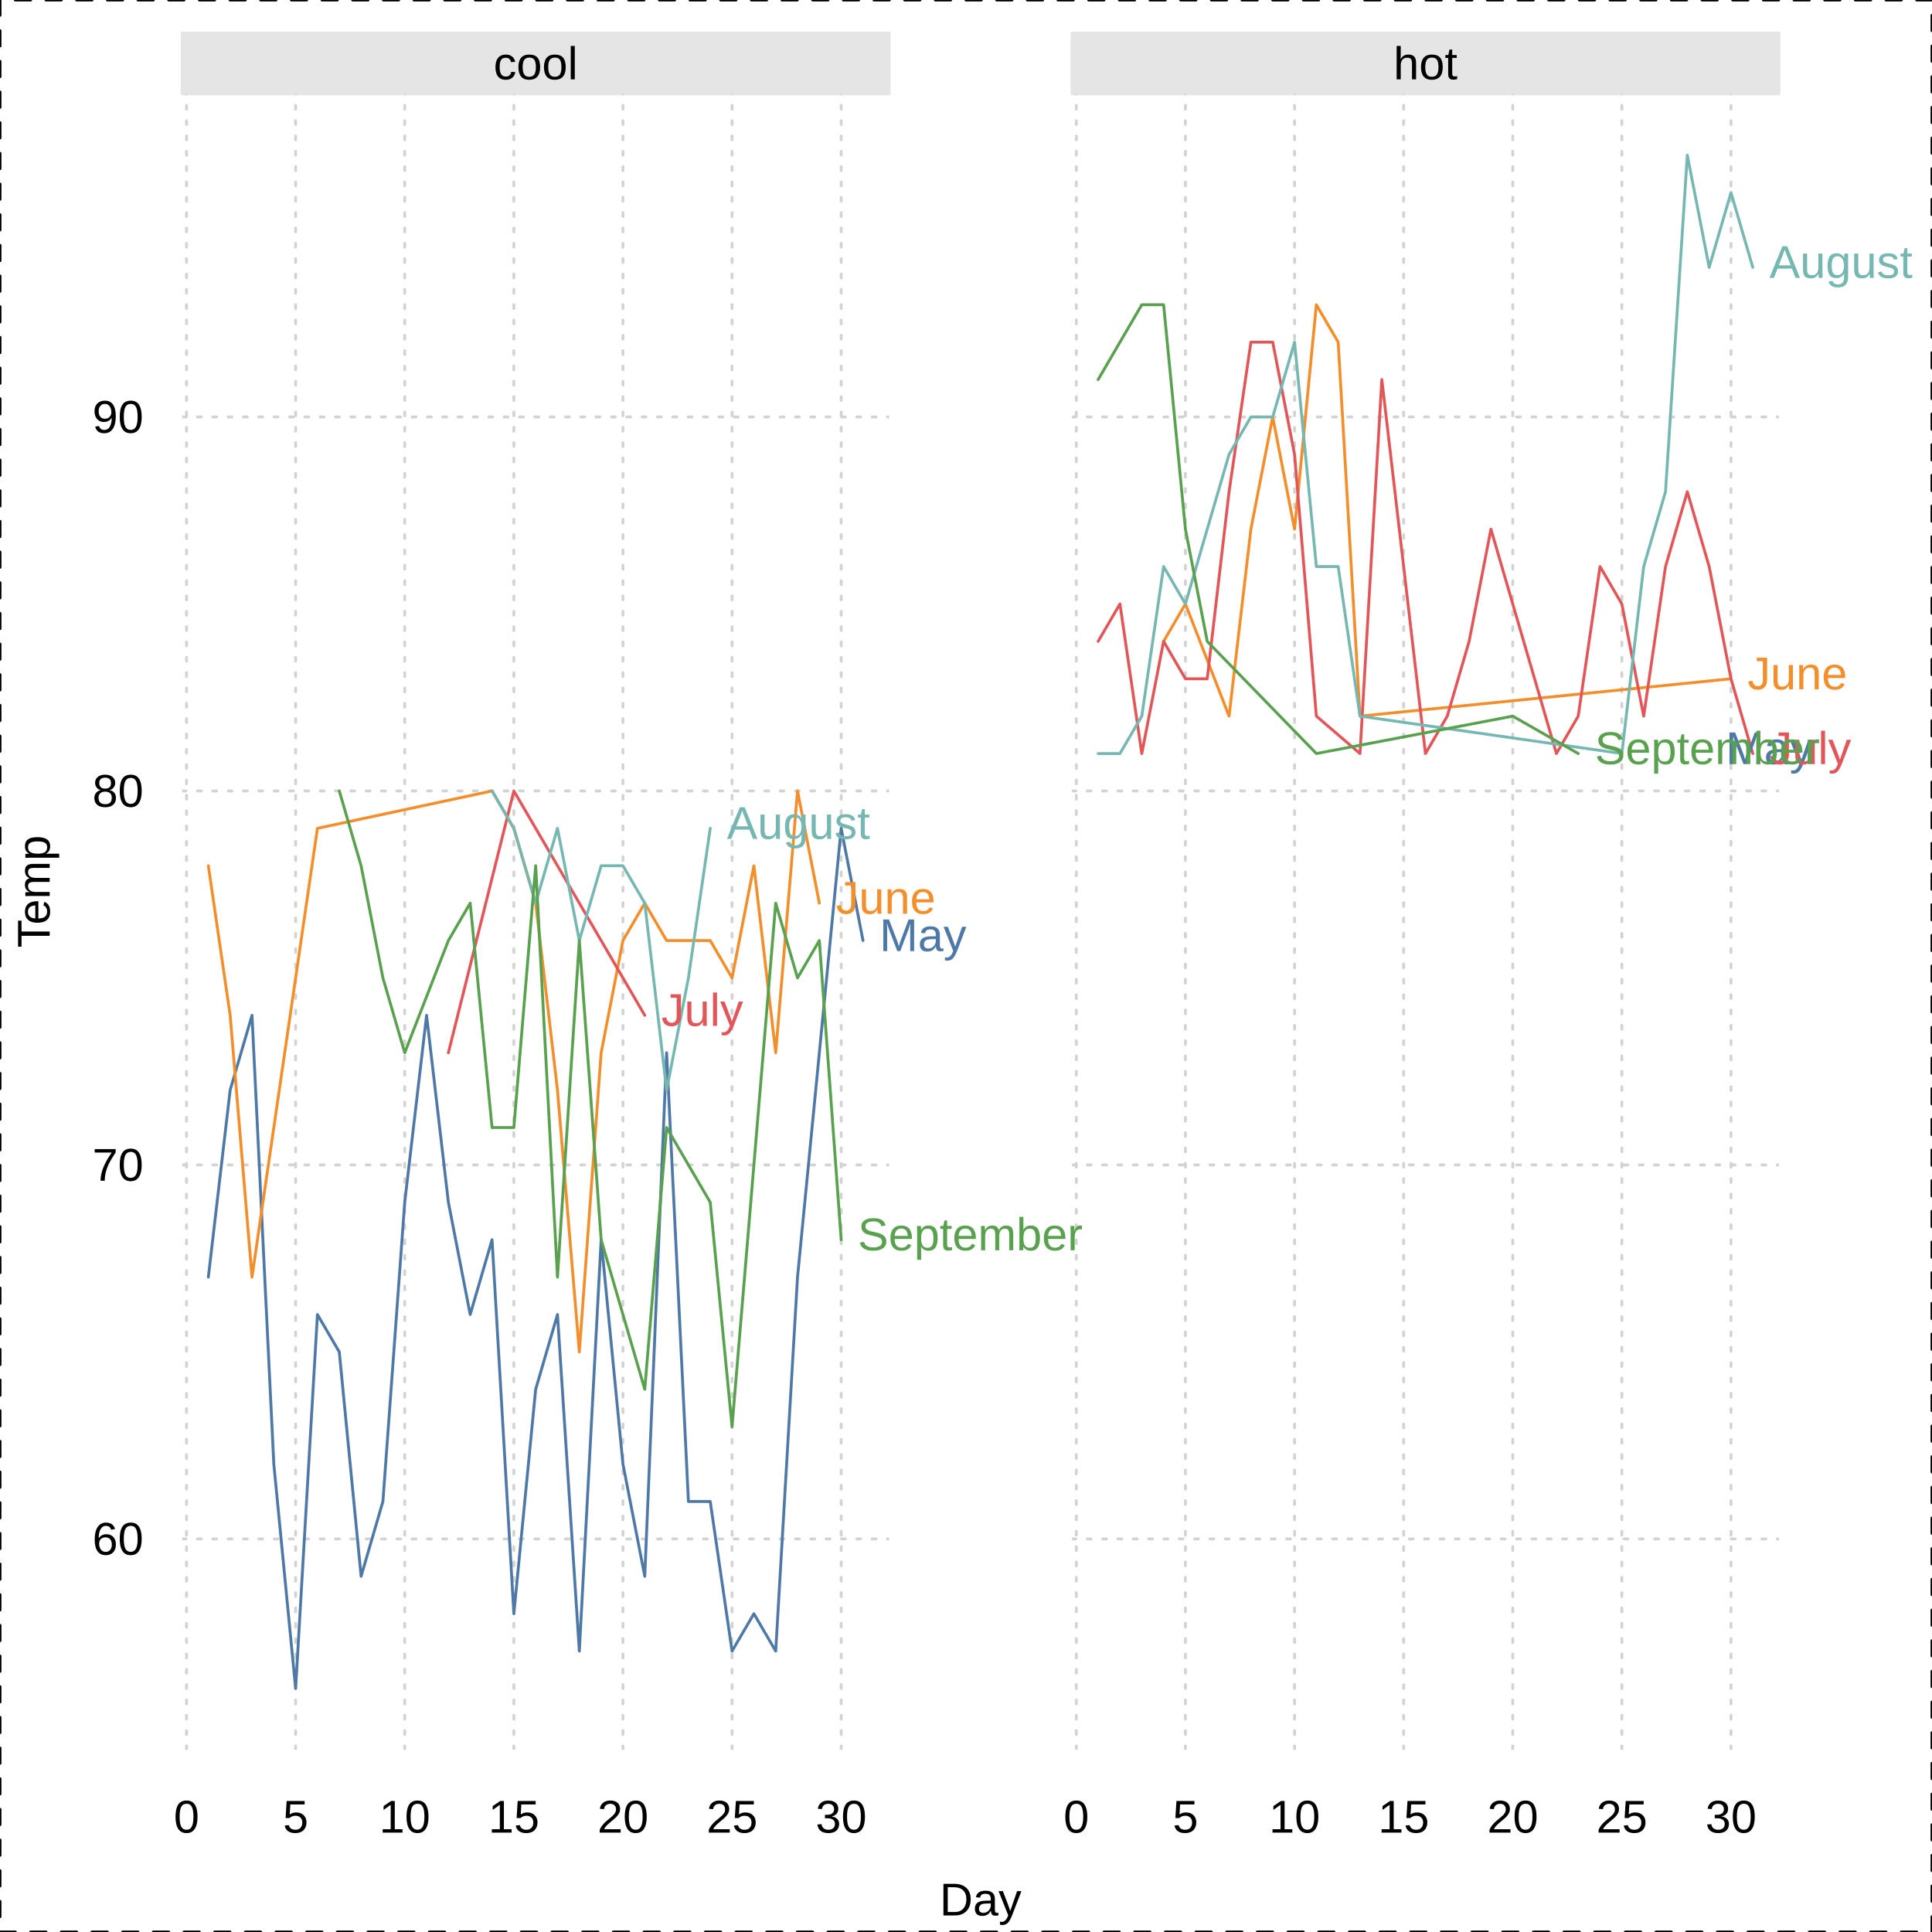
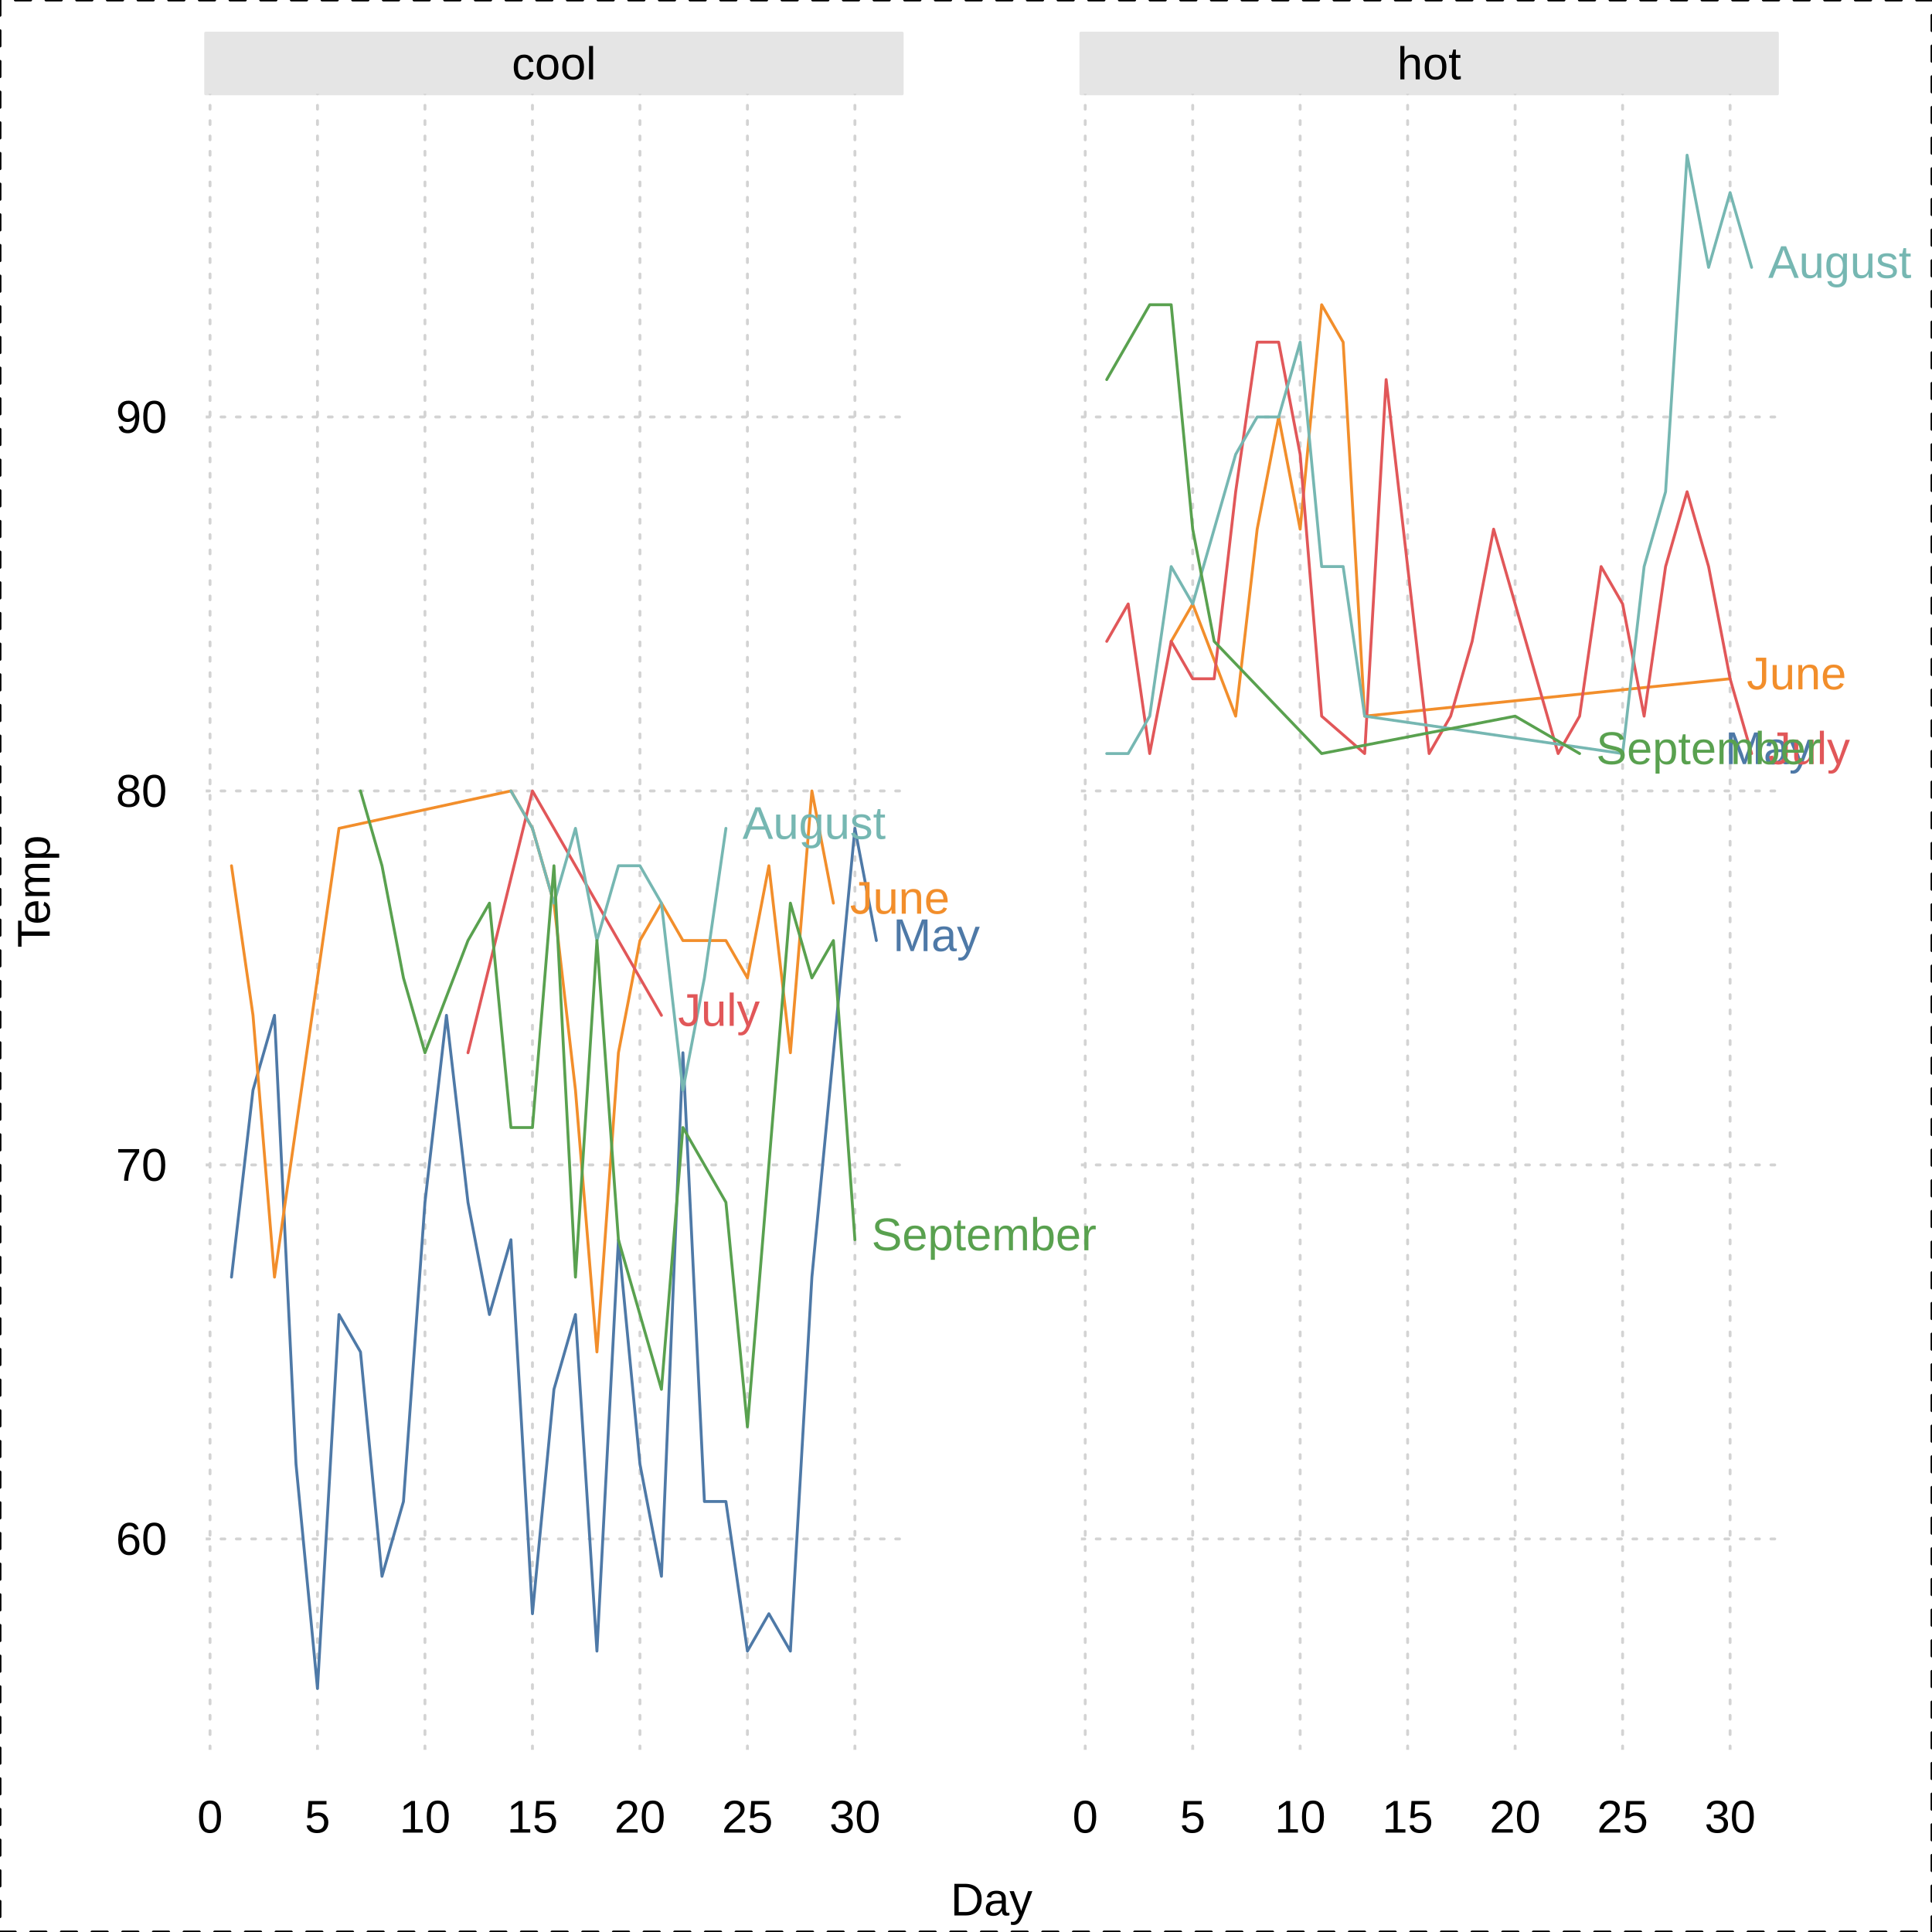
<svg xmlns="http://www.w3.org/2000/svg" width="504.00pt" height="504.00pt" viewBox="0 0 504.00 504.00">
  <g class="svglite">
    <defs>
      <style type="text/css">
    .svglite line, .svglite polyline, .svglite polygon, .svglite path, .svglite rect, .svglite circle {
      fill: none;
      stroke: #000000;
      stroke-linecap: round;
      stroke-linejoin: round;
      stroke-miterlimit: 10.00;
    }
    .svglite text {
      white-space: pre;
    }
    .svglite g.glyphgroup path {
      fill: inherit;
      stroke: none;
    }
  </style>
    </defs>
    <rect width="100%" height="100%" style="stroke: none; fill: #FFFFFF;" />
    <defs>
      <clipPath id="cpMC4wMHw1MDQuMDB8MC4wMHw1MDQuMDA=">
        <rect x="0.00" y="0.00" width="504.00" height="504.00" />
      </clipPath>
    </defs>
    <g clip-path="url(#cpMC4wMHw1MDQuMDB8MC4wMHw1MDQuMDA=)">
-       <text x="255.80" y="499.68" text-anchor="middle" style="font-size: 12.00px; font-family: &quot;Liberation Sans&quot;;" textLength="21.34px" lengthAdjust="spacingAndGlyphs">Day</text>
+       <text x="258.66" y="499.68" text-anchor="middle" style="font-size: 12.00px; font-family: &quot;Liberation Sans&quot;;" textLength="21.34px" lengthAdjust="spacingAndGlyphs">Day</text>
      <text transform="translate(12.96,232.56) rotate(-90)" text-anchor="middle" style="font-size: 12.00px; font-family: &quot;Liberation Sans&quot;;" textLength="29.34px" lengthAdjust="spacingAndGlyphs">Temp</text>
    </g>
    <defs>
-       <clipPath id="cpNDcuNTJ8MjMxLjk2fDI0LjQ4fDQ1Ni40OA==">
-         <rect x="47.52" y="24.48" width="184.44" height="432.00" />
+       <clipPath id="cpNTMuNjZ8MjM1LjM1fDI0LjQ4fDQ1Ni40OA==">
+         <rect x="53.66" y="24.48" width="181.69" height="432.00" />
      </clipPath>
    </defs>
-     <g clip-path="url(#cpNDcuNTJ8MjMxLjk2fDI0LjQ4fDQ1Ni40OA==)">
+     <g clip-path="url(#cpNTMuNjZ8MjM1LjM1fDI0LjQ4fDQ1Ni40OA==)">
</g>
    <g clip-path="url(#cpMC4wMHw1MDQuMDB8MC4wMHw1MDQuMDA=)">
-       <text x="48.66" y="478.08" text-anchor="middle" style="font-size: 12.00px; font-family: &quot;Liberation Sans&quot;;" textLength="6.67px" lengthAdjust="spacingAndGlyphs">0</text>
-       <text x="77.12" y="478.08" text-anchor="middle" style="font-size: 12.00px; font-family: &quot;Liberation Sans&quot;;" textLength="6.67px" lengthAdjust="spacingAndGlyphs">5</text>
-       <text x="105.58" y="478.08" text-anchor="middle" style="font-size: 12.00px; font-family: &quot;Liberation Sans&quot;;" textLength="13.34px" lengthAdjust="spacingAndGlyphs">10</text>
-       <text x="134.05" y="478.08" text-anchor="middle" style="font-size: 12.00px; font-family: &quot;Liberation Sans&quot;;" textLength="13.34px" lengthAdjust="spacingAndGlyphs">15</text>
-       <text x="162.51" y="478.08" text-anchor="middle" style="font-size: 12.00px; font-family: &quot;Liberation Sans&quot;;" textLength="13.34px" lengthAdjust="spacingAndGlyphs">20</text>
-       <text x="190.97" y="478.08" text-anchor="middle" style="font-size: 12.00px; font-family: &quot;Liberation Sans&quot;;" textLength="13.34px" lengthAdjust="spacingAndGlyphs">25</text>
-       <text x="219.44" y="478.08" text-anchor="middle" style="font-size: 12.00px; font-family: &quot;Liberation Sans&quot;;" textLength="13.34px" lengthAdjust="spacingAndGlyphs">30</text>
-       <text x="37.44" y="405.58" text-anchor="end" style="font-size: 12.00px; font-family: &quot;Liberation Sans&quot;;" textLength="13.34px" lengthAdjust="spacingAndGlyphs">60</text>
-       <text x="37.44" y="308.02" text-anchor="end" style="font-size: 12.00px; font-family: &quot;Liberation Sans&quot;;" textLength="13.34px" lengthAdjust="spacingAndGlyphs">70</text>
-       <text x="37.44" y="210.46" text-anchor="end" style="font-size: 12.00px; font-family: &quot;Liberation Sans&quot;;" textLength="13.34px" lengthAdjust="spacingAndGlyphs">80</text>
-       <text x="37.44" y="112.90" text-anchor="end" style="font-size: 12.00px; font-family: &quot;Liberation Sans&quot;;" textLength="13.34px" lengthAdjust="spacingAndGlyphs">90</text>
-       <rect x="47.52" y="8.64" width="184.44" height="15.84" style="stroke-width: 0.75; stroke: #E5E5E5; fill: #E5E5E5;" />
-       <text x="139.74" y="20.69" text-anchor="middle" style="font-size: 12.00px; font-family: &quot;Liberation Sans&quot;;" textLength="22.02px" lengthAdjust="spacingAndGlyphs">cool</text>
+       <text x="54.79" y="478.08" text-anchor="middle" style="font-size: 12.00px; font-family: &quot;Liberation Sans&quot;;" textLength="6.67px" lengthAdjust="spacingAndGlyphs">0</text>
+       <text x="82.82" y="478.08" text-anchor="middle" style="font-size: 12.00px; font-family: &quot;Liberation Sans&quot;;" textLength="6.67px" lengthAdjust="spacingAndGlyphs">5</text>
+       <text x="110.86" y="478.08" text-anchor="middle" style="font-size: 12.00px; font-family: &quot;Liberation Sans&quot;;" textLength="13.34px" lengthAdjust="spacingAndGlyphs">10</text>
+       <text x="138.90" y="478.08" text-anchor="middle" style="font-size: 12.00px; font-family: &quot;Liberation Sans&quot;;" textLength="13.34px" lengthAdjust="spacingAndGlyphs">15</text>
+       <text x="166.94" y="478.08" text-anchor="middle" style="font-size: 12.00px; font-family: &quot;Liberation Sans&quot;;" textLength="13.34px" lengthAdjust="spacingAndGlyphs">20</text>
+       <text x="194.98" y="478.08" text-anchor="middle" style="font-size: 12.00px; font-family: &quot;Liberation Sans&quot;;" textLength="13.34px" lengthAdjust="spacingAndGlyphs">25</text>
+       <text x="223.02" y="478.08" text-anchor="middle" style="font-size: 12.00px; font-family: &quot;Liberation Sans&quot;;" textLength="13.34px" lengthAdjust="spacingAndGlyphs">30</text>
+       <text x="43.58" y="405.58" text-anchor="end" style="font-size: 12.00px; font-family: &quot;Liberation Sans&quot;;" textLength="13.34px" lengthAdjust="spacingAndGlyphs">60</text>
+       <text x="43.58" y="308.02" text-anchor="end" style="font-size: 12.00px; font-family: &quot;Liberation Sans&quot;;" textLength="13.34px" lengthAdjust="spacingAndGlyphs">70</text>
+       <text x="43.58" y="210.46" text-anchor="end" style="font-size: 12.00px; font-family: &quot;Liberation Sans&quot;;" textLength="13.34px" lengthAdjust="spacingAndGlyphs">80</text>
+       <text x="43.58" y="112.90" text-anchor="end" style="font-size: 12.00px; font-family: &quot;Liberation Sans&quot;;" textLength="13.34px" lengthAdjust="spacingAndGlyphs">90</text>
+       <rect x="53.66" y="8.64" width="181.69" height="15.84" style="stroke-width: 0.75; stroke: #E5E5E5; fill: #E5E5E5;" />
+       <text x="144.51" y="20.69" text-anchor="middle" style="font-size: 12.00px; font-family: &quot;Liberation Sans&quot;;" textLength="22.02px" lengthAdjust="spacingAndGlyphs">cool</text>
    </g>
-     <g clip-path="url(#cpNDcuNTJ8MjMxLjk2fDI0LjQ4fDQ1Ni40OA==)">
-       <line x1="48.66" y1="456.48" x2="48.66" y2="24.48" style="stroke-width: 0.75; stroke: #D3D3D3; stroke-dasharray: 1.00,3.00;" />
-       <line x1="77.12" y1="456.48" x2="77.12" y2="24.48" style="stroke-width: 0.75; stroke: #D3D3D3; stroke-dasharray: 1.00,3.00;" />
-       <line x1="105.58" y1="456.48" x2="105.58" y2="24.48" style="stroke-width: 0.75; stroke: #D3D3D3; stroke-dasharray: 1.00,3.00;" />
-       <line x1="134.05" y1="456.48" x2="134.05" y2="24.48" style="stroke-width: 0.75; stroke: #D3D3D3; stroke-dasharray: 1.00,3.00;" />
-       <line x1="162.51" y1="456.48" x2="162.51" y2="24.48" style="stroke-width: 0.75; stroke: #D3D3D3; stroke-dasharray: 1.00,3.00;" />
-       <line x1="190.97" y1="456.48" x2="190.97" y2="24.48" style="stroke-width: 0.75; stroke: #D3D3D3; stroke-dasharray: 1.00,3.00;" />
-       <line x1="219.44" y1="456.48" x2="219.44" y2="24.48" style="stroke-width: 0.75; stroke: #D3D3D3; stroke-dasharray: 1.00,3.00;" />
-       <line x1="47.52" y1="401.46" x2="231.96" y2="401.46" style="stroke-width: 0.75; stroke: #D3D3D3; stroke-dasharray: 1.00,3.00;" />
-       <line x1="47.52" y1="303.89" x2="231.96" y2="303.89" style="stroke-width: 0.75; stroke: #D3D3D3; stroke-dasharray: 1.00,3.00;" />
-       <line x1="47.52" y1="206.33" x2="231.96" y2="206.33" style="stroke-width: 0.75; stroke: #D3D3D3; stroke-dasharray: 1.00,3.00;" />
-       <line x1="47.52" y1="108.77" x2="231.96" y2="108.77" style="stroke-width: 0.75; stroke: #D3D3D3; stroke-dasharray: 1.00,3.00;" />
+     <g clip-path="url(#cpNTMuNjZ8MjM1LjM1fDI0LjQ4fDQ1Ni40OA==)">
+       <line x1="54.79" y1="456.48" x2="54.79" y2="24.48" style="stroke-width: 0.75; stroke: #D3D3D3; stroke-dasharray: 1.00,3.00;" />
+       <line x1="82.82" y1="456.48" x2="82.82" y2="24.48" style="stroke-width: 0.75; stroke: #D3D3D3; stroke-dasharray: 1.00,3.00;" />
+       <line x1="110.86" y1="456.48" x2="110.86" y2="24.48" style="stroke-width: 0.75; stroke: #D3D3D3; stroke-dasharray: 1.00,3.00;" />
+       <line x1="138.90" y1="456.48" x2="138.90" y2="24.48" style="stroke-width: 0.75; stroke: #D3D3D3; stroke-dasharray: 1.00,3.00;" />
+       <line x1="166.94" y1="456.48" x2="166.94" y2="24.48" style="stroke-width: 0.75; stroke: #D3D3D3; stroke-dasharray: 1.00,3.00;" />
+       <line x1="194.98" y1="456.48" x2="194.98" y2="24.48" style="stroke-width: 0.75; stroke: #D3D3D3; stroke-dasharray: 1.00,3.00;" />
+       <line x1="223.02" y1="456.48" x2="223.02" y2="24.48" style="stroke-width: 0.75; stroke: #D3D3D3; stroke-dasharray: 1.00,3.00;" />
+       <line x1="53.66" y1="401.46" x2="235.35" y2="401.46" style="stroke-width: 0.75; stroke: #D3D3D3; stroke-dasharray: 1.00,3.00;" />
+       <line x1="53.66" y1="303.89" x2="235.35" y2="303.89" style="stroke-width: 0.75; stroke: #D3D3D3; stroke-dasharray: 1.00,3.00;" />
+       <line x1="53.66" y1="206.33" x2="235.35" y2="206.33" style="stroke-width: 0.75; stroke: #D3D3D3; stroke-dasharray: 1.00,3.00;" />
+       <line x1="53.66" y1="108.77" x2="235.35" y2="108.77" style="stroke-width: 0.75; stroke: #D3D3D3; stroke-dasharray: 1.00,3.00;" />
    </g>
    <defs>
-       <clipPath id="cpMjc5LjY0fDQ2NC4wOHwyNC40OHw0NTYuNDg=">
-         <rect x="279.64" y="24.48" width="184.44" height="432.00" />
+       <clipPath id="cpMjgxLjk4fDQ2My42NnwyNC40OHw0NTYuNDg=">
+         <rect x="281.98" y="24.48" width="181.69" height="432.00" />
      </clipPath>
    </defs>
-     <g clip-path="url(#cpMjc5LjY0fDQ2NC4wOHwyNC40OHw0NTYuNDg=)">
+     <g clip-path="url(#cpMjgxLjk4fDQ2My42NnwyNC40OHw0NTYuNDg=)">
</g>
    <g clip-path="url(#cpMC4wMHw1MDQuMDB8MC4wMHw1MDQuMDA=)">
-       <text x="280.78" y="478.08" text-anchor="middle" style="font-size: 12.00px; font-family: &quot;Liberation Sans&quot;;" textLength="6.67px" lengthAdjust="spacingAndGlyphs">0</text>
-       <text x="309.24" y="478.08" text-anchor="middle" style="font-size: 12.00px; font-family: &quot;Liberation Sans&quot;;" textLength="6.67px" lengthAdjust="spacingAndGlyphs">5</text>
-       <text x="337.71" y="478.08" text-anchor="middle" style="font-size: 12.00px; font-family: &quot;Liberation Sans&quot;;" textLength="13.34px" lengthAdjust="spacingAndGlyphs">10</text>
-       <text x="366.17" y="478.08" text-anchor="middle" style="font-size: 12.00px; font-family: &quot;Liberation Sans&quot;;" textLength="13.34px" lengthAdjust="spacingAndGlyphs">15</text>
-       <text x="394.63" y="478.08" text-anchor="middle" style="font-size: 12.00px; font-family: &quot;Liberation Sans&quot;;" textLength="13.34px" lengthAdjust="spacingAndGlyphs">20</text>
-       <text x="423.09" y="478.08" text-anchor="middle" style="font-size: 12.00px; font-family: &quot;Liberation Sans&quot;;" textLength="13.34px" lengthAdjust="spacingAndGlyphs">25</text>
-       <text x="451.56" y="478.08" text-anchor="middle" style="font-size: 12.00px; font-family: &quot;Liberation Sans&quot;;" textLength="13.34px" lengthAdjust="spacingAndGlyphs">30</text>
-       <rect x="279.64" y="8.64" width="184.44" height="15.84" style="stroke-width: 0.75; stroke: #E5E5E5; fill: #E5E5E5;" />
-       <text x="371.86" y="20.69" text-anchor="middle" style="font-size: 12.00px; font-family: &quot;Liberation Sans&quot;;" textLength="16.67px" lengthAdjust="spacingAndGlyphs">hot</text>
+       <text x="283.10" y="478.08" text-anchor="middle" style="font-size: 12.00px; font-family: &quot;Liberation Sans&quot;;" textLength="6.67px" lengthAdjust="spacingAndGlyphs">0</text>
+       <text x="311.14" y="478.08" text-anchor="middle" style="font-size: 12.00px; font-family: &quot;Liberation Sans&quot;;" textLength="6.67px" lengthAdjust="spacingAndGlyphs">5</text>
+       <text x="339.17" y="478.08" text-anchor="middle" style="font-size: 12.00px; font-family: &quot;Liberation Sans&quot;;" textLength="13.34px" lengthAdjust="spacingAndGlyphs">10</text>
+       <text x="367.21" y="478.08" text-anchor="middle" style="font-size: 12.00px; font-family: &quot;Liberation Sans&quot;;" textLength="13.34px" lengthAdjust="spacingAndGlyphs">15</text>
+       <text x="395.25" y="478.08" text-anchor="middle" style="font-size: 12.00px; font-family: &quot;Liberation Sans&quot;;" textLength="13.34px" lengthAdjust="spacingAndGlyphs">20</text>
+       <text x="423.29" y="478.08" text-anchor="middle" style="font-size: 12.00px; font-family: &quot;Liberation Sans&quot;;" textLength="13.34px" lengthAdjust="spacingAndGlyphs">25</text>
+       <text x="451.33" y="478.08" text-anchor="middle" style="font-size: 12.00px; font-family: &quot;Liberation Sans&quot;;" textLength="13.34px" lengthAdjust="spacingAndGlyphs">30</text>
+       <rect x="281.98" y="8.64" width="181.69" height="15.84" style="stroke-width: 0.75; stroke: #E5E5E5; fill: #E5E5E5;" />
+       <text x="372.82" y="20.69" text-anchor="middle" style="font-size: 12.00px; font-family: &quot;Liberation Sans&quot;;" textLength="16.67px" lengthAdjust="spacingAndGlyphs">hot</text>
    </g>
-     <g clip-path="url(#cpMjc5LjY0fDQ2NC4wOHwyNC40OHw0NTYuNDg=)">
-       <line x1="280.78" y1="456.48" x2="280.78" y2="24.48" style="stroke-width: 0.75; stroke: #D3D3D3; stroke-dasharray: 1.00,3.00;" />
-       <line x1="309.24" y1="456.48" x2="309.24" y2="24.48" style="stroke-width: 0.75; stroke: #D3D3D3; stroke-dasharray: 1.00,3.00;" />
-       <line x1="337.71" y1="456.48" x2="337.71" y2="24.48" style="stroke-width: 0.75; stroke: #D3D3D3; stroke-dasharray: 1.00,3.00;" />
-       <line x1="366.17" y1="456.48" x2="366.17" y2="24.48" style="stroke-width: 0.75; stroke: #D3D3D3; stroke-dasharray: 1.00,3.00;" />
-       <line x1="394.63" y1="456.48" x2="394.63" y2="24.48" style="stroke-width: 0.75; stroke: #D3D3D3; stroke-dasharray: 1.00,3.00;" />
-       <line x1="423.09" y1="456.48" x2="423.09" y2="24.48" style="stroke-width: 0.75; stroke: #D3D3D3; stroke-dasharray: 1.00,3.00;" />
-       <line x1="451.56" y1="456.48" x2="451.56" y2="24.48" style="stroke-width: 0.75; stroke: #D3D3D3; stroke-dasharray: 1.00,3.00;" />
-       <line x1="279.64" y1="401.46" x2="464.08" y2="401.46" style="stroke-width: 0.75; stroke: #D3D3D3; stroke-dasharray: 1.00,3.00;" />
-       <line x1="279.64" y1="303.89" x2="464.08" y2="303.89" style="stroke-width: 0.75; stroke: #D3D3D3; stroke-dasharray: 1.00,3.00;" />
-       <line x1="279.64" y1="206.33" x2="464.08" y2="206.33" style="stroke-width: 0.75; stroke: #D3D3D3; stroke-dasharray: 1.00,3.00;" />
-       <line x1="279.64" y1="108.77" x2="464.08" y2="108.77" style="stroke-width: 0.75; stroke: #D3D3D3; stroke-dasharray: 1.00,3.00;" />
+     <g clip-path="url(#cpMjgxLjk4fDQ2My42NnwyNC40OHw0NTYuNDg=)">
+       <line x1="283.10" y1="456.48" x2="283.10" y2="24.48" style="stroke-width: 0.75; stroke: #D3D3D3; stroke-dasharray: 1.00,3.00;" />
+       <line x1="311.14" y1="456.48" x2="311.14" y2="24.48" style="stroke-width: 0.75; stroke: #D3D3D3; stroke-dasharray: 1.00,3.00;" />
+       <line x1="339.17" y1="456.48" x2="339.17" y2="24.48" style="stroke-width: 0.75; stroke: #D3D3D3; stroke-dasharray: 1.00,3.00;" />
+       <line x1="367.21" y1="456.48" x2="367.21" y2="24.48" style="stroke-width: 0.75; stroke: #D3D3D3; stroke-dasharray: 1.00,3.00;" />
+       <line x1="395.25" y1="456.48" x2="395.25" y2="24.48" style="stroke-width: 0.75; stroke: #D3D3D3; stroke-dasharray: 1.00,3.00;" />
+       <line x1="423.29" y1="456.48" x2="423.29" y2="24.48" style="stroke-width: 0.75; stroke: #D3D3D3; stroke-dasharray: 1.00,3.00;" />
+       <line x1="451.33" y1="456.48" x2="451.33" y2="24.48" style="stroke-width: 0.75; stroke: #D3D3D3; stroke-dasharray: 1.00,3.00;" />
+       <line x1="281.98" y1="401.46" x2="463.66" y2="401.46" style="stroke-width: 0.75; stroke: #D3D3D3; stroke-dasharray: 1.00,3.00;" />
+       <line x1="281.98" y1="303.89" x2="463.66" y2="303.89" style="stroke-width: 0.75; stroke: #D3D3D3; stroke-dasharray: 1.00,3.00;" />
+       <line x1="281.98" y1="206.33" x2="463.66" y2="206.33" style="stroke-width: 0.75; stroke: #D3D3D3; stroke-dasharray: 1.00,3.00;" />
+       <line x1="281.98" y1="108.77" x2="463.66" y2="108.77" style="stroke-width: 0.75; stroke: #D3D3D3; stroke-dasharray: 1.00,3.00;" />
    </g>
-     <g clip-path="url(#cpNDcuNTJ8MjMxLjk2fDI0LjQ4fDQ1Ni40OA==)">
-       <polyline points="54.35,333.16 60.04,284.38 65.74,264.87 71.43,381.94 77.12,440.48 82.81,342.92 88.51,352.68 94.20,411.21 99.89,391.70 105.58,313.65 111.28,264.87 116.97,313.65 122.66,342.92 128.36,323.41 134.05,420.97 139.74,362.43 145.43,342.92 151.13,430.72 156.82,323.41 162.51,381.94 168.20,411.21 173.90,274.63 179.59,391.70 185.28,391.70 190.97,430.72 196.67,420.97 202.36,430.72 208.05,333.16 219.44,216.09 225.13,245.36 " style="stroke-width: 0.75; stroke: #4E79A7;" />
-       <polyline points="54.35,225.85 60.04,264.87 65.74,333.16 82.81,216.09 128.36,206.33 134.05,216.09 139.74,235.60 145.43,284.38 151.13,352.68 156.82,274.63 162.51,245.36 168.20,235.60 173.90,245.36 179.59,245.36 185.28,245.36 190.97,255.11 196.67,225.85 202.36,274.63 208.05,206.33 213.74,235.60 " style="stroke-width: 0.75; stroke: #F28E2B;" />
-       <polyline points="116.97,274.63 134.05,206.33 168.20,264.87 " style="stroke-width: 0.75; stroke: #E15759;" />
-       <polyline points="128.36,206.33 134.05,216.09 139.74,235.60 145.43,216.09 151.13,245.36 156.82,225.85 162.51,225.85 168.20,235.60 173.90,284.38 179.59,255.11 185.28,216.09 " style="stroke-width: 0.75; stroke: #76B7B2;" />
-       <polyline points="88.51,206.33 94.20,225.85 99.89,255.11 105.58,274.63 116.97,245.36 122.66,235.60 128.36,294.14 134.05,294.14 139.74,225.85 145.43,333.16 151.13,245.36 156.82,323.41 168.20,362.43 173.90,294.14 185.28,313.65 190.97,372.19 196.67,303.89 202.36,235.60 208.05,255.11 213.74,245.36 219.44,323.41 " style="stroke-width: 0.75; stroke: #59A14F;" />
+     <g clip-path="url(#cpNTMuNjZ8MjM1LjM1fDI0LjQ4fDQ1Ni40OA==)">
+       <polyline points="60.39,333.16 66.00,284.38 71.61,264.87 77.22,381.94 82.82,440.48 88.43,342.92 94.04,352.68 99.65,411.21 105.25,391.70 110.86,313.65 116.47,264.87 122.08,313.65 127.68,342.92 133.29,323.41 138.90,420.97 144.51,362.43 150.12,342.92 155.72,430.72 161.33,323.41 166.94,381.94 172.55,411.21 178.15,274.63 183.76,391.70 189.37,391.70 194.98,430.72 200.58,420.97 206.19,430.72 211.80,333.16 223.02,216.09 228.62,245.36 " style="stroke-width: 0.75; stroke: #4E79A7;" />
+       <polyline points="60.39,225.85 66.00,264.87 71.61,333.16 88.43,216.09 133.29,206.33 138.90,216.09 144.51,235.60 150.12,284.38 155.72,352.68 161.33,274.63 166.94,245.36 172.55,235.60 178.15,245.36 183.76,245.36 189.37,245.36 194.98,255.11 200.58,225.85 206.19,274.63 211.80,206.33 217.41,235.60 " style="stroke-width: 0.75; stroke: #F28E2B;" />
+       <polyline points="122.08,274.63 138.90,206.33 172.55,264.87 " style="stroke-width: 0.75; stroke: #E15759;" />
+       <polyline points="133.29,206.33 138.90,216.09 144.51,235.60 150.12,216.09 155.72,245.36 161.33,225.85 166.94,225.85 172.55,235.60 178.15,284.38 183.76,255.11 189.37,216.09 " style="stroke-width: 0.75; stroke: #76B7B2;" />
+       <polyline points="94.04,206.33 99.65,225.85 105.25,255.11 110.86,274.63 122.08,245.36 127.68,235.60 133.29,294.14 138.90,294.14 144.51,225.85 150.12,333.16 155.72,245.36 161.33,323.41 172.55,362.43 178.15,294.14 189.37,313.65 194.98,372.19 200.58,303.89 206.19,235.60 211.80,255.11 217.41,245.36 223.02,323.41 " style="stroke-width: 0.75; stroke: #59A14F;" />
    </g>
-     <g clip-path="url(#cpMjc5LjY0fDQ2NC4wOHwyNC40OHw0NTYuNDg=)">
-       <polyline points="303.55,167.31 309.24,157.55 320.63,186.82 326.32,138.04 332.01,108.77 337.71,138.04 343.40,79.50 349.09,89.26 354.78,186.82 451.56,177.07 " style="stroke-width: 0.75; stroke: #F28E2B;" />
-       <polyline points="286.47,167.31 292.16,157.55 297.86,196.58 303.55,167.31 309.24,177.07 314.93,177.07 320.63,128.28 326.32,89.26 332.01,89.26 337.71,118.53 343.40,186.82 354.78,196.58 360.48,99.02 371.86,196.58 377.55,186.82 383.25,167.31 388.94,138.04 394.63,157.55 406.02,196.58 411.71,186.82 417.40,147.80 423.09,157.55 428.79,186.82 434.48,147.80 440.17,128.28 445.87,147.80 451.56,177.07 457.25,196.58 " style="stroke-width: 0.75; stroke: #E15759;" />
-       <polyline points="286.47,196.58 292.16,196.58 297.86,186.82 303.55,147.80 309.24,157.55 314.93,138.04 320.63,118.53 326.32,108.77 332.01,108.77 337.71,89.26 343.40,147.80 349.09,147.80 354.78,186.82 423.09,196.58 428.79,147.80 434.48,128.28 440.17,40.48 445.87,69.75 451.56,50.24 457.25,69.75 " style="stroke-width: 0.75; stroke: #76B7B2;" />
-       <polyline points="286.47,99.02 292.16,89.26 297.86,79.50 303.55,79.50 309.24,138.04 314.93,167.31 343.40,196.58 394.63,186.82 411.71,196.58 " style="stroke-width: 0.75; stroke: #59A14F;" />
+     <g clip-path="url(#cpMjgxLjk4fDQ2My42NnwyNC40OHw0NTYuNDg=)">
+       <polyline points="305.53,167.31 311.14,157.55 322.35,186.82 327.96,138.04 333.57,108.77 339.17,138.04 344.78,79.50 350.39,89.26 356.00,186.82 451.33,177.07 " style="stroke-width: 0.75; stroke: #F28E2B;" />
+       <polyline points="288.71,167.31 294.31,157.55 299.92,196.58 305.53,167.31 311.14,177.07 316.74,177.07 322.35,128.28 327.96,89.26 333.57,89.26 339.17,118.53 344.78,186.82 356.00,196.58 361.60,99.02 372.82,196.58 378.43,186.82 384.04,167.31 389.64,138.04 395.25,157.55 406.47,196.58 412.07,186.82 417.68,147.80 423.29,157.55 428.90,186.82 434.50,147.80 440.11,128.28 445.72,147.80 451.33,177.07 456.94,196.58 " style="stroke-width: 0.75; stroke: #E15759;" />
+       <polyline points="288.71,196.58 294.31,196.58 299.92,186.82 305.53,147.80 311.14,157.55 316.74,138.04 322.35,118.53 327.96,108.77 333.57,108.77 339.17,89.26 344.78,147.80 350.39,147.80 356.00,186.82 423.29,196.58 428.90,147.80 434.50,128.28 440.11,40.48 445.72,69.75 451.33,50.24 456.94,69.75 " style="stroke-width: 0.75; stroke: #76B7B2;" />
+       <polyline points="288.71,99.02 294.31,89.26 299.92,79.50 305.53,79.50 311.14,138.04 316.74,167.31 344.78,196.58 395.25,186.82 412.07,196.58 " style="stroke-width: 0.75; stroke: #59A14F;" />
    </g>
-     <g clip-path="url(#cpNDcuNTJ8MjMxLjk2fDI0LjQ4fDQ1Ni40OA==)">
+     <g clip-path="url(#cpNTMuNjZ8MjM1LjM1fDI0LjQ4fDQ1Ni40OA==)">
</g>
    <g clip-path="url(#cpMC4wMHw1MDQuMDB8MC4wMHw1MDQuMDA=)">
-       <text x="229.45" y="248.11" style="font-size: 12.00px;fill: #4E79A7; font-family: &quot;Liberation Sans&quot;;" textLength="22.67px" lengthAdjust="spacingAndGlyphs">May</text>
-       <text x="218.06" y="238.35" style="font-size: 12.00px;fill: #F28E2B; font-family: &quot;Liberation Sans&quot;;" textLength="26.02px" lengthAdjust="spacingAndGlyphs">June</text>
-       <text x="172.52" y="267.62" style="font-size: 12.00px;fill: #E15759; font-family: &quot;Liberation Sans&quot;;" textLength="21.34px" lengthAdjust="spacingAndGlyphs">July</text>
-       <text x="189.60" y="218.84" style="font-size: 12.00px;fill: #76B7B2; font-family: &quot;Liberation Sans&quot;;" textLength="37.34px" lengthAdjust="spacingAndGlyphs">August</text>
-       <text x="223.76" y="326.16" style="font-size: 12.00px;fill: #59A14F; font-family: &quot;Liberation Sans&quot;;" textLength="58.69px" lengthAdjust="spacingAndGlyphs">September</text>
+       <text x="232.94" y="248.11" style="font-size: 12.00px;fill: #4E79A7; font-family: &quot;Liberation Sans&quot;;" textLength="22.67px" lengthAdjust="spacingAndGlyphs">May</text>
+       <text x="221.73" y="238.35" style="font-size: 12.00px;fill: #F28E2B; font-family: &quot;Liberation Sans&quot;;" textLength="26.02px" lengthAdjust="spacingAndGlyphs">June</text>
+       <text x="176.87" y="267.62" style="font-size: 12.00px;fill: #E15759; font-family: &quot;Liberation Sans&quot;;" textLength="21.34px" lengthAdjust="spacingAndGlyphs">July</text>
+       <text x="193.69" y="218.84" style="font-size: 12.00px;fill: #76B7B2; font-family: &quot;Liberation Sans&quot;;" textLength="37.34px" lengthAdjust="spacingAndGlyphs">August</text>
+       <text x="227.34" y="326.16" style="font-size: 12.00px;fill: #59A14F; font-family: &quot;Liberation Sans&quot;;" textLength="58.69px" lengthAdjust="spacingAndGlyphs">September</text>
    </g>
-     <g clip-path="url(#cpMjc5LjY0fDQ2NC4wOHwyNC40OHw0NTYuNDg=)">
+     <g clip-path="url(#cpMjgxLjk4fDQ2My42NnwyNC40OHw0NTYuNDg=)">
</g>
    <g clip-path="url(#cpMC4wMHw1MDQuMDB8MC4wMHw1MDQuMDA=)">
-       <text x="450.19" y="199.33" style="font-size: 12.00px;fill: #4E79A7; font-family: &quot;Liberation Sans&quot;;" textLength="22.67px" lengthAdjust="spacingAndGlyphs">May</text>
-       <text x="455.88" y="179.82" style="font-size: 12.00px;fill: #F28E2B; font-family: &quot;Liberation Sans&quot;;" textLength="26.02px" lengthAdjust="spacingAndGlyphs">June</text>
-       <text x="461.57" y="199.33" style="font-size: 12.00px;fill: #E15759; font-family: &quot;Liberation Sans&quot;;" textLength="21.34px" lengthAdjust="spacingAndGlyphs">July</text>
-       <text x="461.57" y="72.50" style="font-size: 12.00px;fill: #76B7B2; font-family: &quot;Liberation Sans&quot;;" textLength="37.34px" lengthAdjust="spacingAndGlyphs">August</text>
-       <text x="416.03" y="199.33" style="font-size: 12.00px;fill: #59A14F; font-family: &quot;Liberation Sans&quot;;" textLength="58.69px" lengthAdjust="spacingAndGlyphs">September</text>
+       <text x="450.04" y="199.33" style="font-size: 12.00px;fill: #4E79A7; font-family: &quot;Liberation Sans&quot;;" textLength="22.67px" lengthAdjust="spacingAndGlyphs">May</text>
+       <text x="455.65" y="179.82" style="font-size: 12.00px;fill: #F28E2B; font-family: &quot;Liberation Sans&quot;;" textLength="26.02px" lengthAdjust="spacingAndGlyphs">June</text>
+       <text x="461.26" y="199.33" style="font-size: 12.00px;fill: #E15759; font-family: &quot;Liberation Sans&quot;;" textLength="21.34px" lengthAdjust="spacingAndGlyphs">July</text>
+       <text x="461.26" y="72.50" style="font-size: 12.00px;fill: #76B7B2; font-family: &quot;Liberation Sans&quot;;" textLength="37.34px" lengthAdjust="spacingAndGlyphs">August</text>
+       <text x="416.39" y="199.33" style="font-size: 12.00px;fill: #59A14F; font-family: &quot;Liberation Sans&quot;;" textLength="58.69px" lengthAdjust="spacingAndGlyphs">September</text>
    </g>
    <defs>
-       <clipPath id="cpOTYuODZ8NDcxLjgzfDYwLjQ4fDM5MS42OA==">
-         <rect x="96.86" y="60.48" width="374.96" height="331.20" />
+       <clipPath id="cpMTA0LjA2fDQ3MS40MXw2MC40OHwzOTEuNjg=">
+         <rect x="104.06" y="60.48" width="367.34" height="331.20" />
      </clipPath>
    </defs>
-     <g clip-path="url(#cpOTYuODZ8NDcxLjgzfDYwLjQ4fDM5MS42OA==)">
+     <g clip-path="url(#cpMTA0LjA2fDQ3MS40MXw2MC40OHwzOTEuNjg=)">
</g>
    <g clip-path="url(#cpMC4wMHw1MDQuMDB8MC4wMHw1MDQuMDA=)">
      <polygon points="0.00,504.00 504.00,504.00 504.00,0.00 0.00,0.00 " style="stroke-width: 0.75; stroke-dasharray: 4.00,4.00;" />
    </g>
  </g>
</svg>
